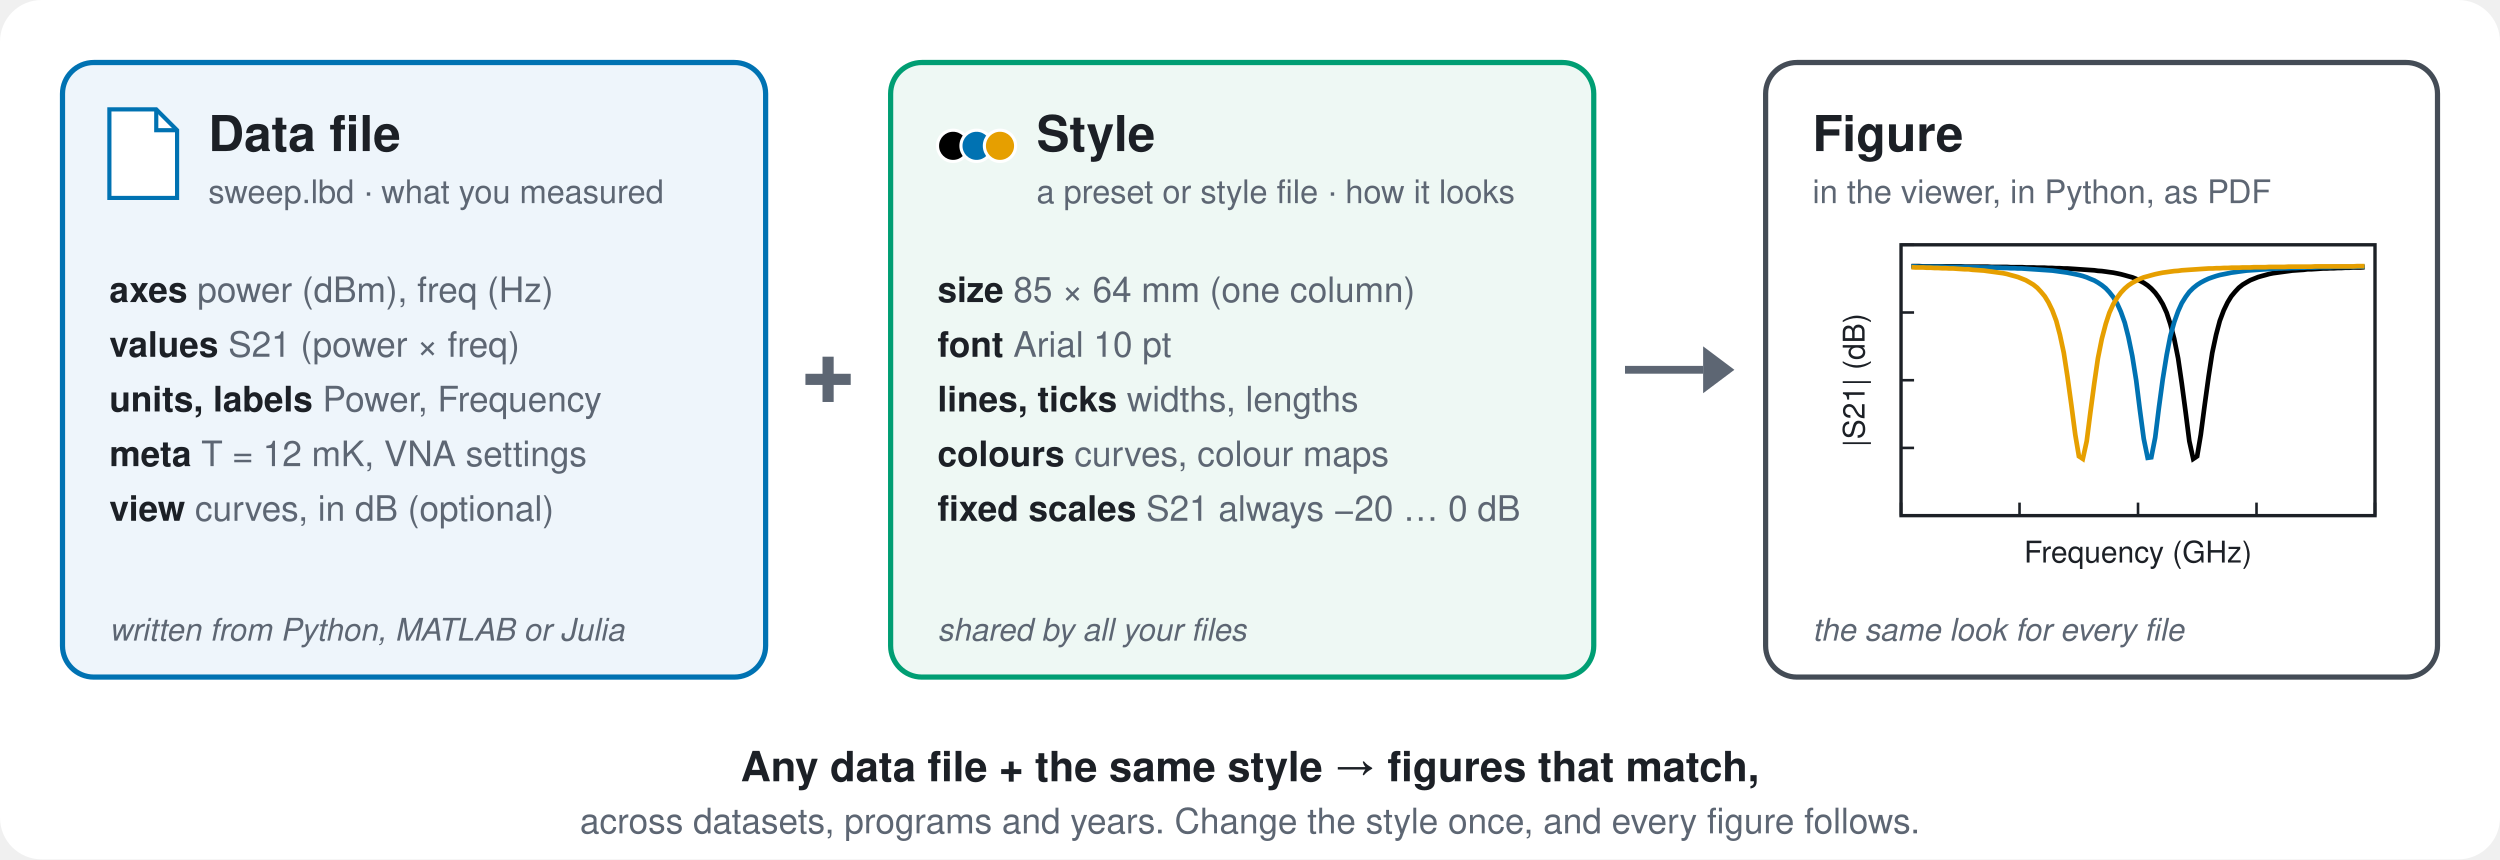
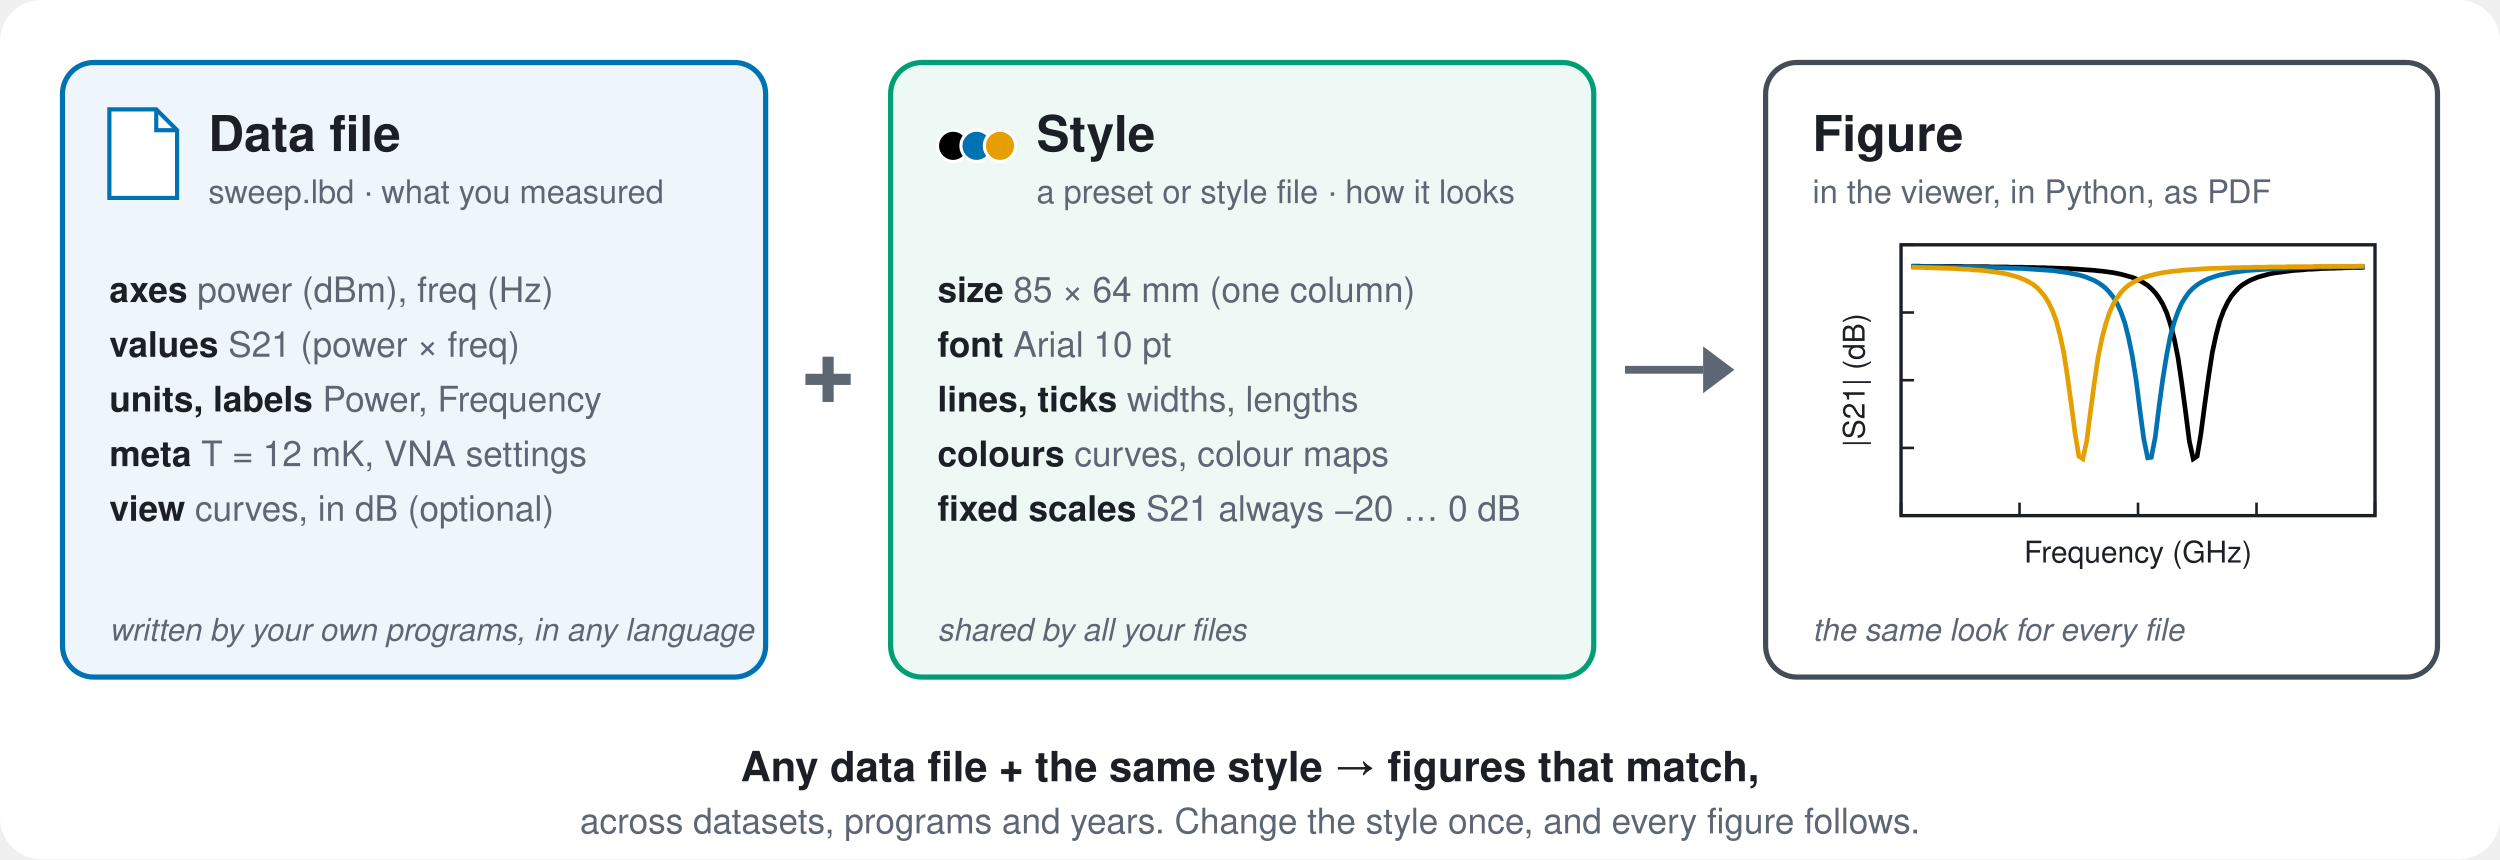
<svg xmlns="http://www.w3.org/2000/svg" viewBox="0 0 960 330" width="960" height="330" font-family="Segoe UI, Helvetica, Arial, sans-serif" role="img" aria-labelledby="t d">
  <rect width="960" height="330" rx="16" fill="#ffffff" />
  <rect x="24" y="24" width="270" height="236" rx="12" fill="#eef5fb" stroke="#0072b2" stroke-width="2" />
  <path d="M42 42 h18 l8 8 v26 h-26 z" fill="#ffffff" stroke="#0072b2" stroke-width="1.6" />
  <path d="M60 42 v8 h8" fill="none" stroke="#0072b2" stroke-width="1.6" />
  <text x="80" y="58" font-size="19" font-weight="700" fill="#1c2026" text-anchor="start">Data file</text>
  <text x="80" y="78" font-size="12.5" font-weight="normal" fill="#5d6673" text-anchor="start">sweep.lbd · what you measured</text>
  <text x="42" y="116" font-size="13.5" fill="#1c2026">
    <tspan font-weight="600">axes</tspan>
    <tspan fill="#5d6673">power (dBm), freq (Hz)</tspan>
  </text>
  <text x="42" y="137" font-size="13.5" fill="#1c2026">
    <tspan font-weight="600">values</tspan>
    <tspan fill="#5d6673">S21 (power × freq)</tspan>
  </text>
  <text x="42" y="158" font-size="13.5" fill="#1c2026">
    <tspan font-weight="600">units, labels</tspan>
    <tspan fill="#5d6673">Power, Frequency</tspan>
  </text>
  <text x="42" y="179" font-size="13.5" fill="#1c2026">
    <tspan font-weight="600">meta</tspan>
    <tspan fill="#5d6673">T = 12 mK, VNA settings</tspan>
  </text>
  <text x="42" y="200" font-size="13.5" fill="#1c2026">
    <tspan font-weight="600">view</tspan>
    <tspan fill="#5d6673">curves, in dB (optional)</tspan>
  </text>
-   <text x="42" y="246" font-size="12" font-weight="normal" fill="#5d6673" text-anchor="start" font-style="italic">written from Python, MATLAB or Julia</text>
+   <text x="42" y="246" font-size="12" font-weight="normal" fill="#5d6673" text-anchor="start" font-style="italic">written by your own programs, in any language</text>
  <text x="318" y="154.0" font-size="36" font-weight="700" fill="#5d6673" text-anchor="middle">+</text>
  <rect x="342" y="24" width="270" height="236" rx="12" fill="#eef8f4" stroke="#009e73" stroke-width="2" />
  <circle cx="366" cy="56" r="6" fill="#000000" stroke="#ffffff" stroke-width="1.2" />
  <circle cx="375" cy="56" r="6" fill="#0072b2" stroke="#ffffff" stroke-width="1.2" />
  <circle cx="384" cy="56" r="6" fill="#e69f00" stroke="#ffffff" stroke-width="1.2" />
  <text x="398" y="58" font-size="19" font-weight="700" fill="#1c2026" text-anchor="start">Style</text>
  <text x="398" y="78" font-size="12.5" font-weight="normal" fill="#5d6673" text-anchor="start">a preset or style file · how it looks</text>
  <text x="360" y="116" font-size="13.5" fill="#1c2026">
    <tspan font-weight="600">size</tspan>
    <tspan fill="#5d6673">85 × 64 mm (one column)</tspan>
  </text>
  <text x="360" y="137" font-size="13.5" fill="#1c2026">
    <tspan font-weight="600">font</tspan>
    <tspan fill="#5d6673">Arial 10 pt</tspan>
  </text>
  <text x="360" y="158" font-size="13.5" fill="#1c2026">
    <tspan font-weight="600">lines, ticks</tspan>
    <tspan fill="#5d6673">widths, lengths</tspan>
  </text>
  <text x="360" y="179" font-size="13.5" fill="#1c2026">
    <tspan font-weight="600">colours</tspan>
    <tspan fill="#5d6673">curves, colour maps</tspan>
  </text>
  <text x="360" y="200" font-size="13.5" fill="#1c2026">
    <tspan font-weight="600">fixed scales</tspan>
    <tspan fill="#5d6673">S21 always −20 … 0 dB</tspan>
  </text>
  <text x="360" y="246" font-size="12" font-weight="normal" fill="#5d6673" text-anchor="start" font-style="italic">shared by all your files</text>
  <path d="M624 142.0 h30" stroke="#5d6673" stroke-width="3" fill="none" />
  <path d="M654 133.0 l12 9 l-12 9 z" fill="#5d6673" />
  <rect x="678" y="24" width="258" height="236" rx="12" fill="#ffffff" stroke="#444c56" stroke-width="2" />
  <text x="696" y="58" font-size="19" font-weight="700" fill="#1c2026" text-anchor="start">Figure</text>
  <text x="696" y="78" font-size="12.5" font-weight="normal" fill="#5d6673" text-anchor="start">in the viewer, in Python, as PDF</text>
  <rect x="730" y="94" width="182" height="104" fill="none" stroke="#1c2026" stroke-width="1.3" />
  <path d="M730.0 198 v-5" stroke="#1c2026" stroke-width="1" />
  <path d="M730 94.0 h5" stroke="#1c2026" stroke-width="1" />
  <path d="M775.5 198 v-5" stroke="#1c2026" stroke-width="1" />
  <path d="M730 120.0 h5" stroke="#1c2026" stroke-width="1" />
  <path d="M821.0 198 v-5" stroke="#1c2026" stroke-width="1" />
  <path d="M730 146.0 h5" stroke="#1c2026" stroke-width="1" />
  <path d="M866.5 198 v-5" stroke="#1c2026" stroke-width="1" />
  <path d="M730 172.0 h5" stroke="#1c2026" stroke-width="1" />
  <path d="M912.0 198 v-5" stroke="#1c2026" stroke-width="1" />
  <path d="M730 198.0 h5" stroke="#1c2026" stroke-width="1" />
  <polyline points="734.0,102.2 735.5,102.2 736.9,102.2 738.4,102.3 739.8,102.3 741.3,102.3 742.8,102.3 744.2,102.3 745.7,102.3 747.2,102.3 748.6,102.3 750.1,102.3 751.5,102.3 753.0,102.3 754.5,102.4 755.9,102.4 757.4,102.4 758.9,102.4 760.3,102.4 761.8,102.4 763.2,102.4 764.7,102.5 766.2,102.5 767.6,102.5 769.1,102.5 770.6,102.5 772.0,102.6 773.5,102.6 774.9,102.6 776.4,102.6 777.9,102.7 779.3,102.7 780.8,102.7 782.3,102.8 783.7,102.8 785.2,102.8 786.6,102.9 788.1,102.9 789.6,103.0 791.0,103.0 792.5,103.1 793.9,103.1 795.4,103.2 796.9,103.3 798.3,103.4 799.8,103.5 801.3,103.6 802.7,103.7 804.2,103.8 805.6,104.0 807.1,104.1 808.6,104.3 810.0,104.5 811.5,104.7 813.0,105.0 814.4,105.3 815.9,105.7 817.3,106.1 818.8,106.5 820.3,107.1 821.7,107.8 823.2,108.6 824.7,109.6 826.1,110.8 827.6,112.4 829.0,114.3 830.5,116.8 832.0,120.1 833.4,124.4 834.9,130.1 836.4,137.6 837.8,147.2 839.3,158.4 840.7,169.4 842.2,176.2 843.7,175.2 845.1,166.9 846.6,155.5 848.1,144.6 849.5,135.5 851.0,128.5 852.4,123.2 853.9,119.2 855.4,116.1 856.8,113.8 858.3,112.0 859.7,110.5 861.2,109.3 862.7,108.4 864.1,107.6 865.6,107.0 867.1,106.4 868.5,106.0 870.0,105.6 871.4,105.2 872.9,104.9 874.4,104.7 875.8,104.5 877.3,104.3 878.8,104.1 880.2,103.9 881.7,103.8 883.1,103.7 884.6,103.6 886.1,103.4 887.5,103.4 889.0,103.3 890.5,103.2 891.9,103.1 893.4,103.1 894.8,103.0 896.3,103.0 897.8,102.9 899.2,102.9 900.7,102.8 902.2,102.8 903.6,102.7 905.1,102.7 906.5,102.7 908.0,102.6" fill="none" stroke="#000000" stroke-width="1.8" />
  <polyline points="734.0,102.3 735.5,102.3 736.9,102.4 738.4,102.4 739.8,102.4 741.3,102.4 742.8,102.4 744.2,102.4 745.7,102.4 747.2,102.5 748.6,102.5 750.1,102.5 751.5,102.5 753.0,102.5 754.5,102.5 755.9,102.6 757.4,102.6 758.9,102.6 760.3,102.7 761.8,102.7 763.2,102.7 764.7,102.7 766.2,102.8 767.6,102.8 769.1,102.9 770.6,102.9 772.0,103.0 773.5,103.0 774.9,103.1 776.4,103.1 777.9,103.2 779.3,103.3 780.8,103.4 782.3,103.5 783.7,103.6 785.2,103.7 786.6,103.8 788.1,103.9 789.6,104.1 791.0,104.3 792.5,104.5 793.9,104.7 795.4,105.0 796.9,105.3 798.3,105.6 799.8,106.0 801.3,106.5 802.7,107.1 804.2,107.7 805.6,108.5 807.1,109.5 808.6,110.7 810.0,112.2 811.5,114.1 813.0,116.6 814.4,119.7 815.9,123.9 817.3,129.4 818.8,136.7 820.3,146.1 821.7,157.3 823.2,168.5 824.7,175.8 826.1,175.6 827.6,168.0 829.0,156.7 830.5,145.6 832.0,136.3 833.4,129.1 834.9,123.7 836.4,119.5 837.8,116.4 839.3,114.0 840.7,112.1 842.2,110.6 843.7,109.4 845.1,108.5 846.6,107.7 848.1,107.0 849.5,106.5 851.0,106.0 852.4,105.6 853.9,105.3 855.4,105.0 856.8,104.7 858.3,104.5 859.7,104.3 861.2,104.1 862.7,103.9 864.1,103.8 865.6,103.7 867.1,103.6 868.5,103.5 870.0,103.4 871.4,103.3 872.9,103.2 874.4,103.1 875.8,103.1 877.3,103.0 878.8,103.0 880.2,102.9 881.7,102.9 883.1,102.8 884.6,102.8 886.1,102.7 887.5,102.7 889.0,102.7 890.5,102.6 891.9,102.6 893.4,102.6 894.8,102.6 896.3,102.5 897.8,102.5 899.2,102.5 900.7,102.5 902.2,102.5 903.6,102.5 905.1,102.4 906.5,102.4 908.0,102.4" fill="none" stroke="#0072b2" stroke-width="1.8" />
  <polyline points="734.0,102.6 735.5,102.7 736.9,102.7 738.4,102.7 739.8,102.8 741.3,102.8 742.8,102.9 744.2,102.9 745.7,103.0 747.2,103.0 748.6,103.1 750.1,103.1 751.5,103.2 753.0,103.3 754.5,103.4 755.9,103.4 757.4,103.6 758.9,103.7 760.3,103.8 761.8,103.9 763.2,104.1 764.7,104.3 766.2,104.5 767.6,104.7 769.1,104.9 770.6,105.2 772.0,105.6 773.5,106.0 774.9,106.4 776.4,107.0 777.9,107.6 779.3,108.4 780.8,109.3 782.3,110.5 783.7,112.0 785.2,113.8 786.6,116.1 788.1,119.2 789.6,123.2 791.0,128.5 792.5,135.5 793.9,144.6 795.4,155.5 796.9,166.9 798.3,175.2 799.8,176.2 801.3,169.4 802.7,158.4 804.2,147.2 805.6,137.6 807.1,130.1 808.6,124.4 810.0,120.1 811.5,116.8 813.0,114.3 814.4,112.4 815.9,110.8 817.3,109.6 818.8,108.6 820.3,107.8 821.7,107.1 823.2,106.5 824.7,106.1 826.1,105.7 827.6,105.3 829.0,105.0 830.5,104.7 832.0,104.5 833.4,104.3 834.9,104.1 836.4,104.0 837.8,103.8 839.3,103.7 840.7,103.6 842.2,103.5 843.7,103.4 845.1,103.3 846.6,103.2 848.1,103.1 849.5,103.1 851.0,103.0 852.4,103.0 853.9,102.9 855.4,102.9 856.8,102.8 858.3,102.8 859.7,102.8 861.2,102.7 862.7,102.7 864.1,102.7 865.6,102.6 867.1,102.6 868.5,102.6 870.0,102.6 871.4,102.5 872.9,102.5 874.4,102.5 875.8,102.5 877.3,102.5 878.8,102.4 880.2,102.4 881.7,102.4 883.1,102.4 884.6,102.4 886.1,102.4 887.5,102.4 889.0,102.3 890.5,102.3 891.9,102.3 893.4,102.3 894.8,102.3 896.3,102.3 897.8,102.3 899.2,102.3 900.7,102.3 902.2,102.3 903.6,102.3 905.1,102.2 906.5,102.2 908.0,102.2" fill="none" stroke="#e69f00" stroke-width="1.8" />
  <text x="821.0" y="216" font-size="11.5" font-weight="normal" fill="#1c2026" text-anchor="middle">Frequency (GHz)</text>
  <text x="716" y="146.0" font-size="11.5" font-weight="normal" fill="#1c2026" text-anchor="middle" transform="rotate(-90 716 146.0)">|S21| (dB)</text>
  <text x="696" y="246" font-size="12" font-weight="normal" fill="#5d6673" text-anchor="start" font-style="italic">the same look for every file</text>
  <text x="480.0" y="300" font-size="16" font-weight="600" fill="#1c2026" text-anchor="middle">Any data file + the same style → figures that match,</text>
  <text x="480.0" y="320" font-size="13.5" font-weight="normal" fill="#5d6673" text-anchor="middle">across datasets, programs and years. Change the style once, and every figure follows.</text>
</svg>
